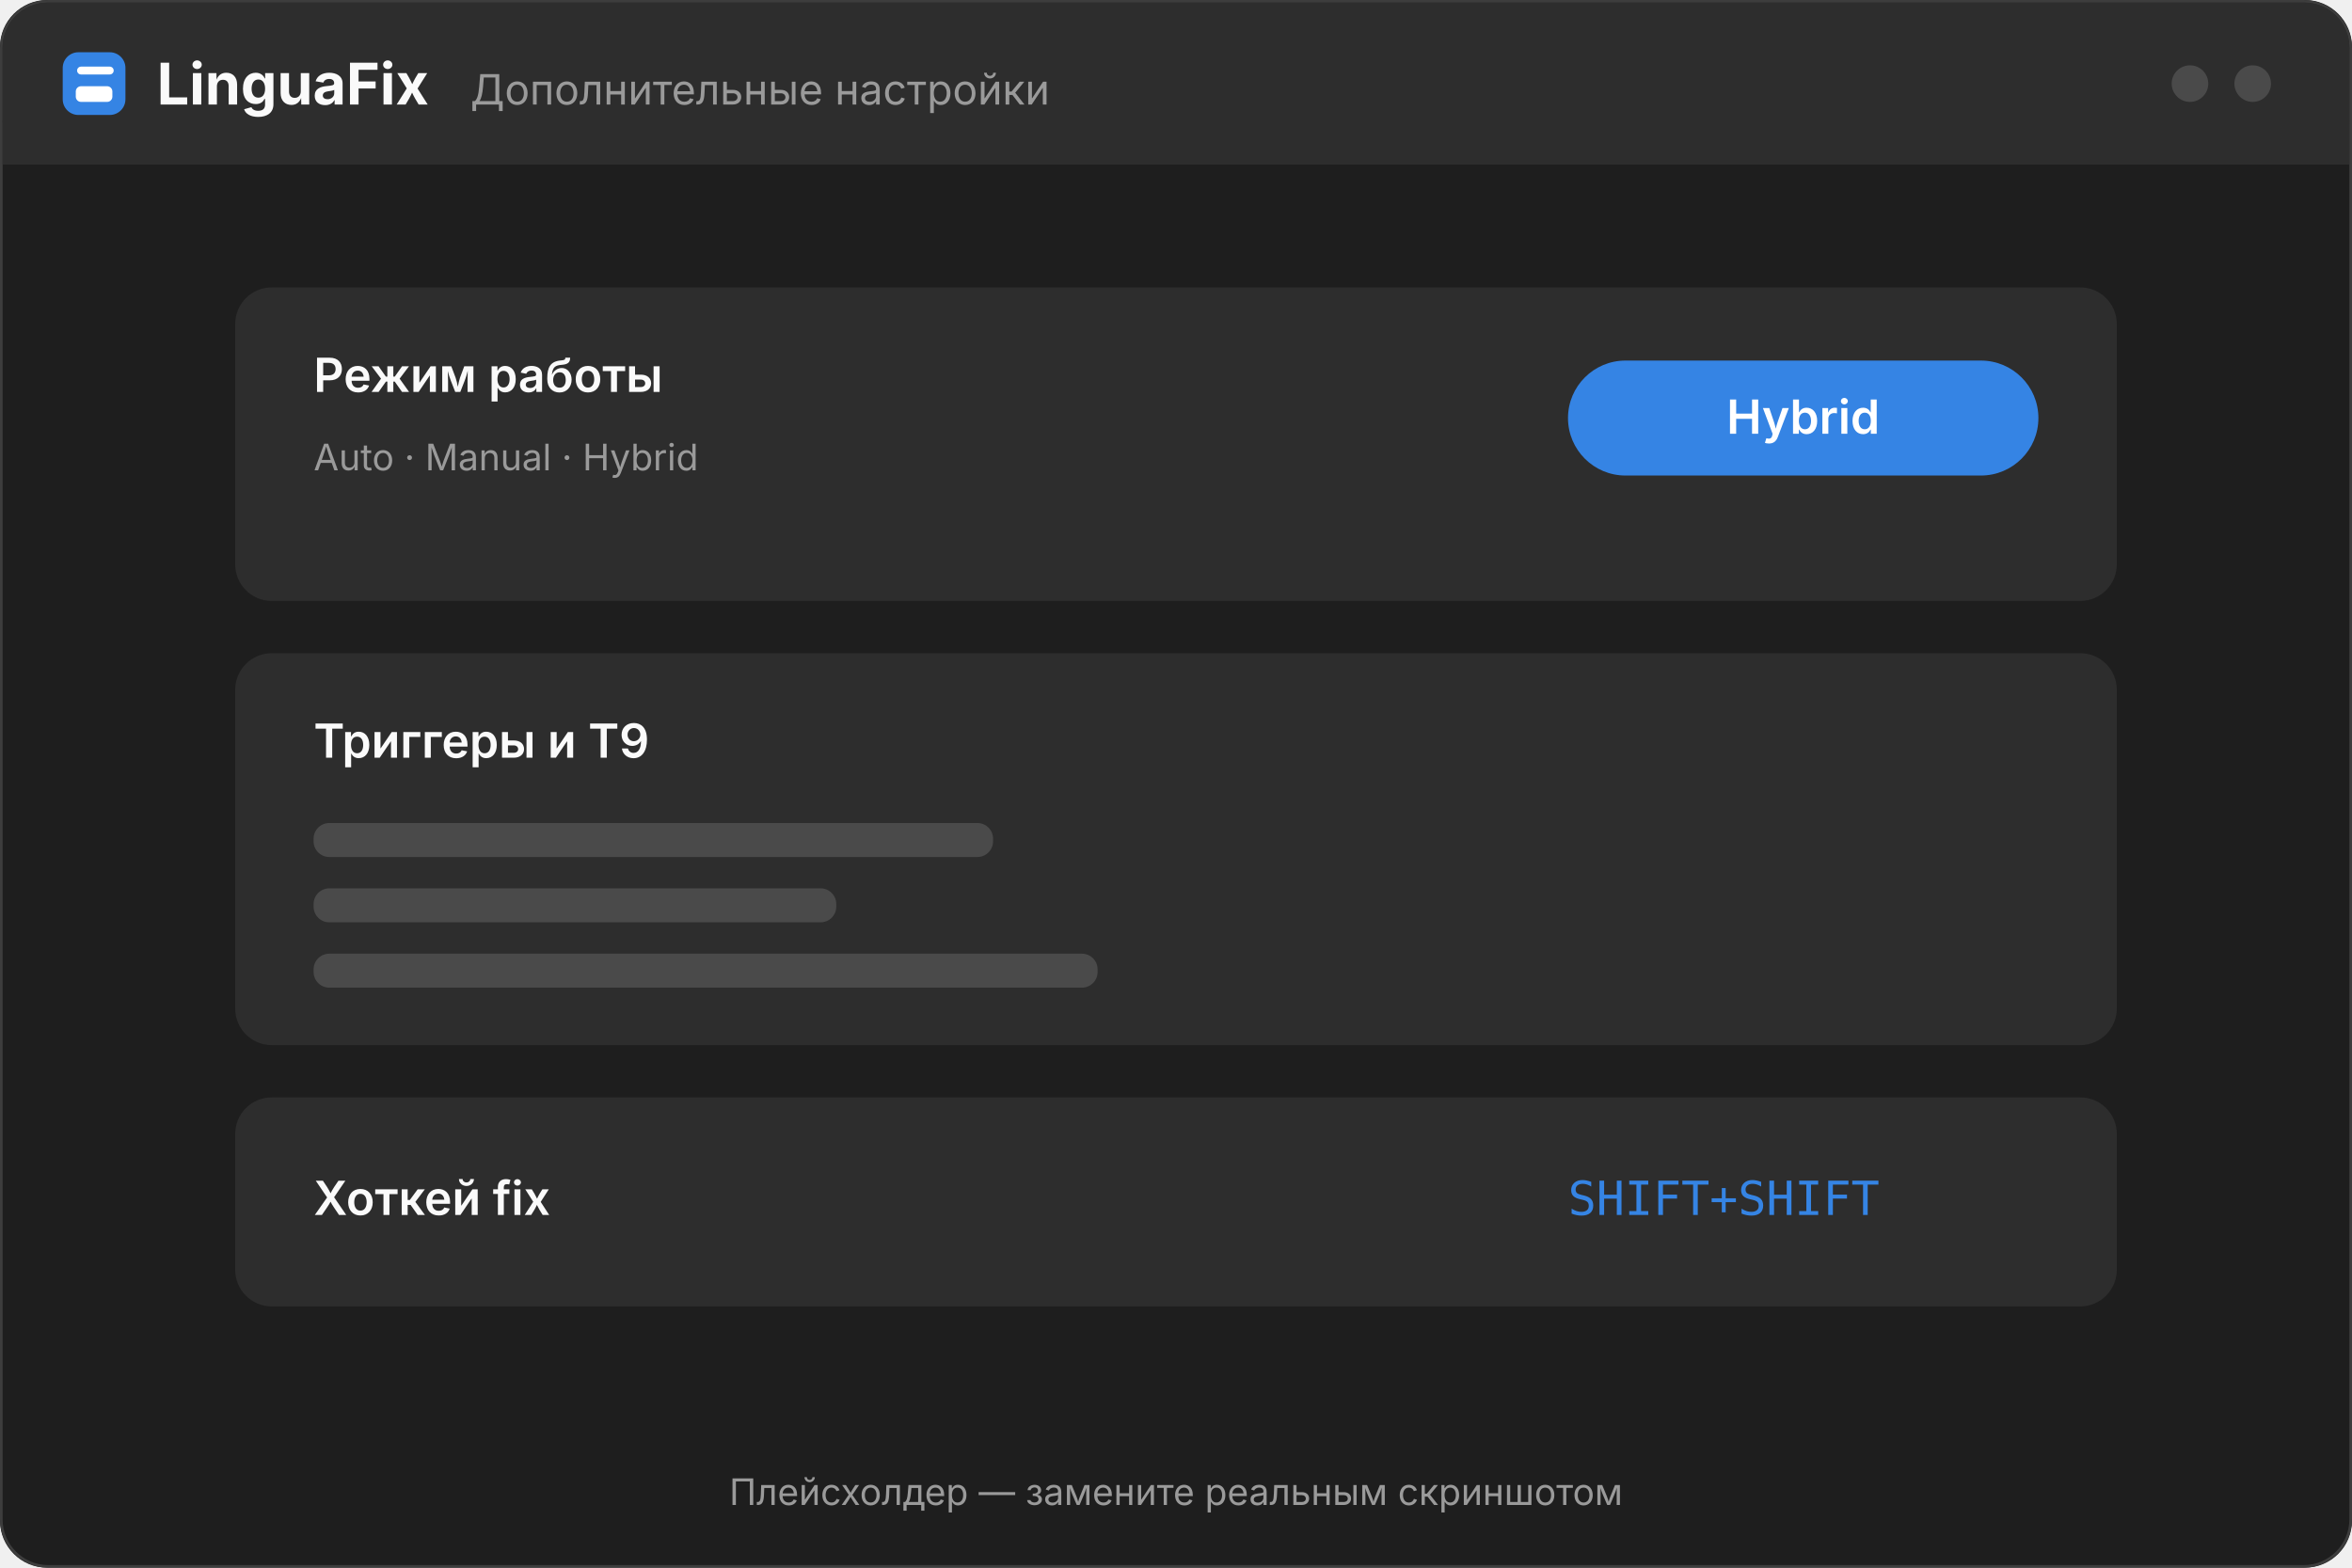
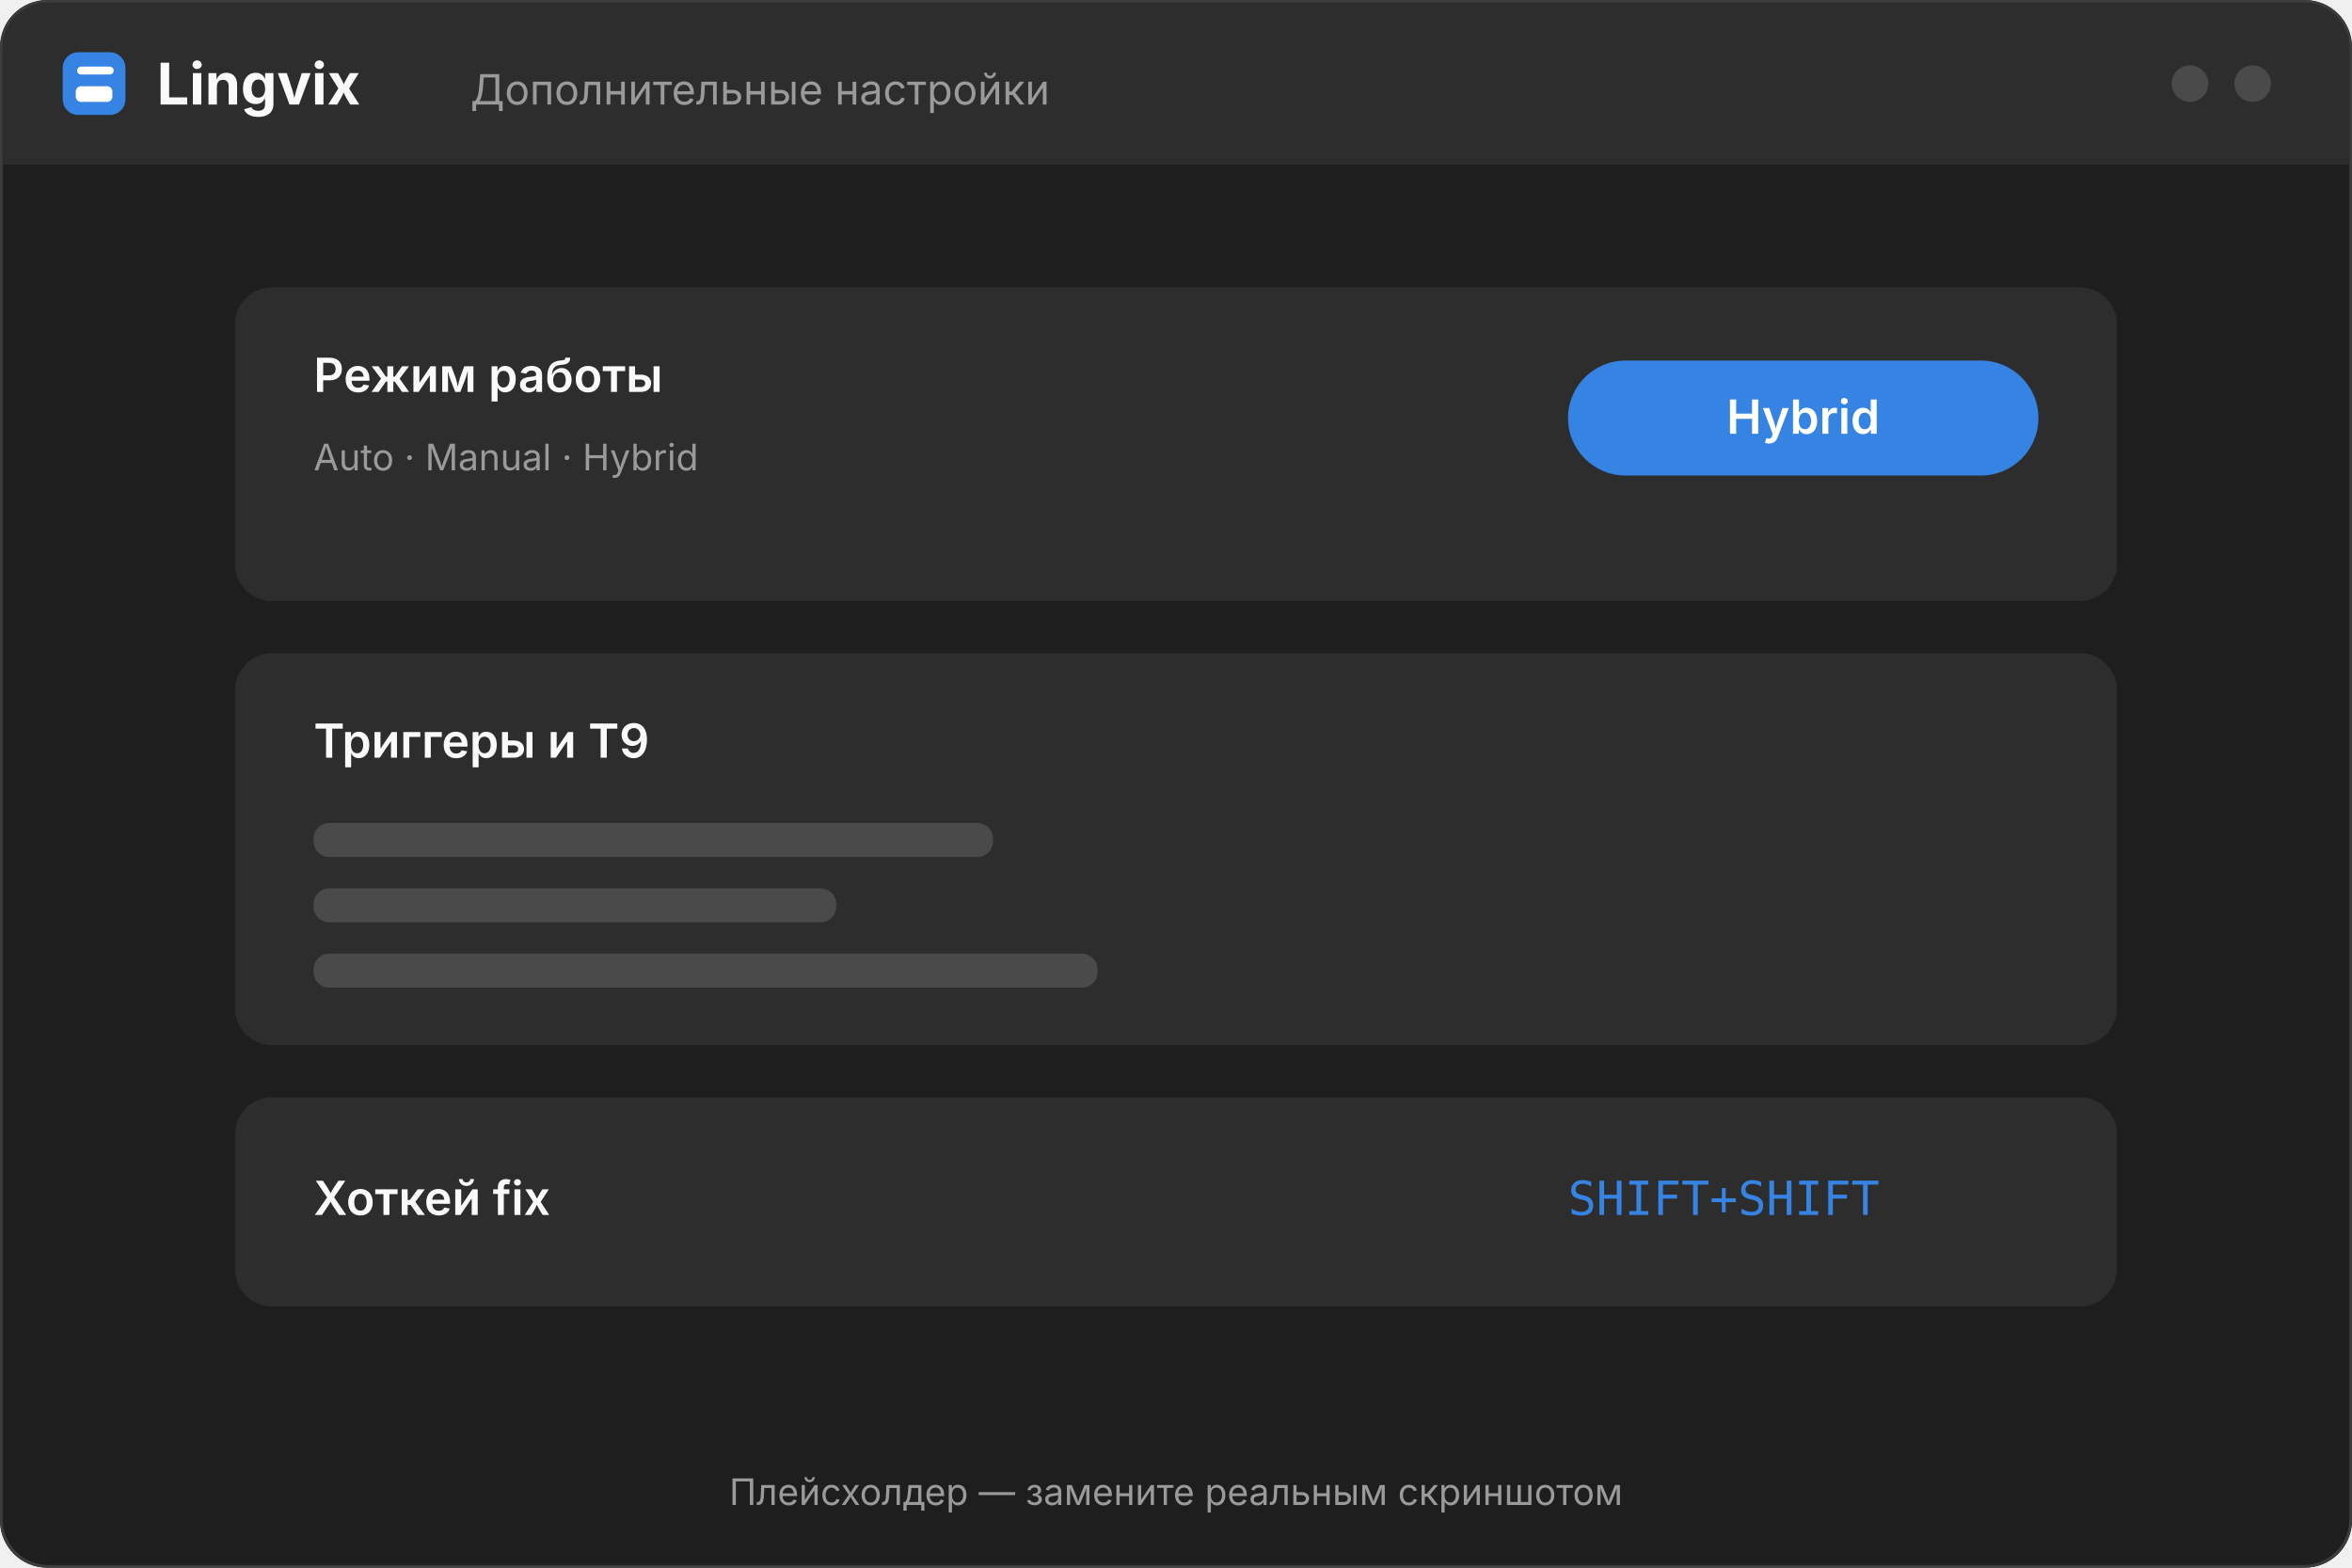
- <svg xmlns="http://www.w3.org/2000/svg" width="900" height="600" viewBox="0 0 900 600" role="img" aria-label="LinguaFix: Дополнительные настройки (плейсхолдер)">
+ <svg xmlns="http://www.w3.org/2000/svg" width="900" height="600" viewBox="0 0 900 600" role="img" aria-label="Lingvix: Дополнительные настройки (плейсхолдер)">
  <rect width="900" height="600" rx="18" fill="#1e1e1e" />
  <rect x="0.5" y="0.5" width="899" height="599" rx="18" fill="none" stroke="#3d3d3d" />
  <rect x="1" y="1" width="898" height="62" rx="17" fill="#2d2d2d" />
  <rect x="1" y="46" width="898" height="17" fill="#2d2d2d" />
  <rect x="24" y="20" width="24" height="24" rx="6" fill="#3584e4" />
  <rect x="29" y="33" width="14" height="6" rx="2" fill="#ffffff" />
  <path d="M31 27 h11" stroke="#ffffff" stroke-width="3" stroke-linecap="round" />
-   <text x="60" y="40" font-family="Inter, sans-serif" font-size="22" font-weight="700" fill="#fafafa">LinguaFix</text>
+   <text x="60" y="40" font-family="Inter, sans-serif" font-size="22" font-weight="700" fill="#fafafa">Lingvix</text>
  <text x="180" y="40" font-family="Inter, sans-serif" font-size="16" fill="#9a9a9a">Дополнительные настройки</text>
  <circle cx="862" cy="32" r="7" fill="#4a4a4a" />
  <circle cx="838" cy="32" r="7" fill="#4a4a4a" />
  <rect x="90" y="110" width="720" height="120" rx="14" fill="#2d2d2d" />
  <text x="120" y="150" font-family="Inter, sans-serif" font-size="18" font-weight="600" fill="#fafafa">Режим работы</text>
  <text x="120" y="180" font-family="Inter, sans-serif" font-size="14" fill="#9a9a9a">Auto · Manual · Hybrid</text>
  <rect x="600" y="138" width="180" height="44" rx="22" fill="#3584e4" />
  <text x="690" y="166" text-anchor="middle" font-family="Inter, sans-serif" font-size="18" font-weight="600" fill="#ffffff">Hybrid</text>
  <rect x="90" y="250" width="720" height="150" rx="14" fill="#2d2d2d" />
  <text x="120" y="290" font-family="Inter, sans-serif" font-size="18" font-weight="600" fill="#fafafa">Триггеры и T9</text>
  <rect x="120" y="315" width="260" height="13" rx="6" fill="#4a4a4a" />
  <rect x="120" y="340" width="200" height="13" rx="6" fill="#4a4a4a" />
  <rect x="120" y="365" width="300" height="13" rx="6" fill="#4a4a4a" />
  <rect x="90" y="420" width="720" height="80" rx="14" fill="#2d2d2d" />
  <text x="120" y="465" font-family="Inter, sans-serif" font-size="18" font-weight="600" fill="#fafafa">Хоткей fix</text>
  <text x="600" y="465" font-family="JetBrains Mono, monospace" font-size="18" fill="#3584e4">SHIFT+SHIFT</text>
  <text x="450" y="576" text-anchor="middle" font-family="Inter, sans-serif" font-size="14" fill="#9a9a9a">Плейсхолдер — замените реальным скриншотом</text>
</svg>
